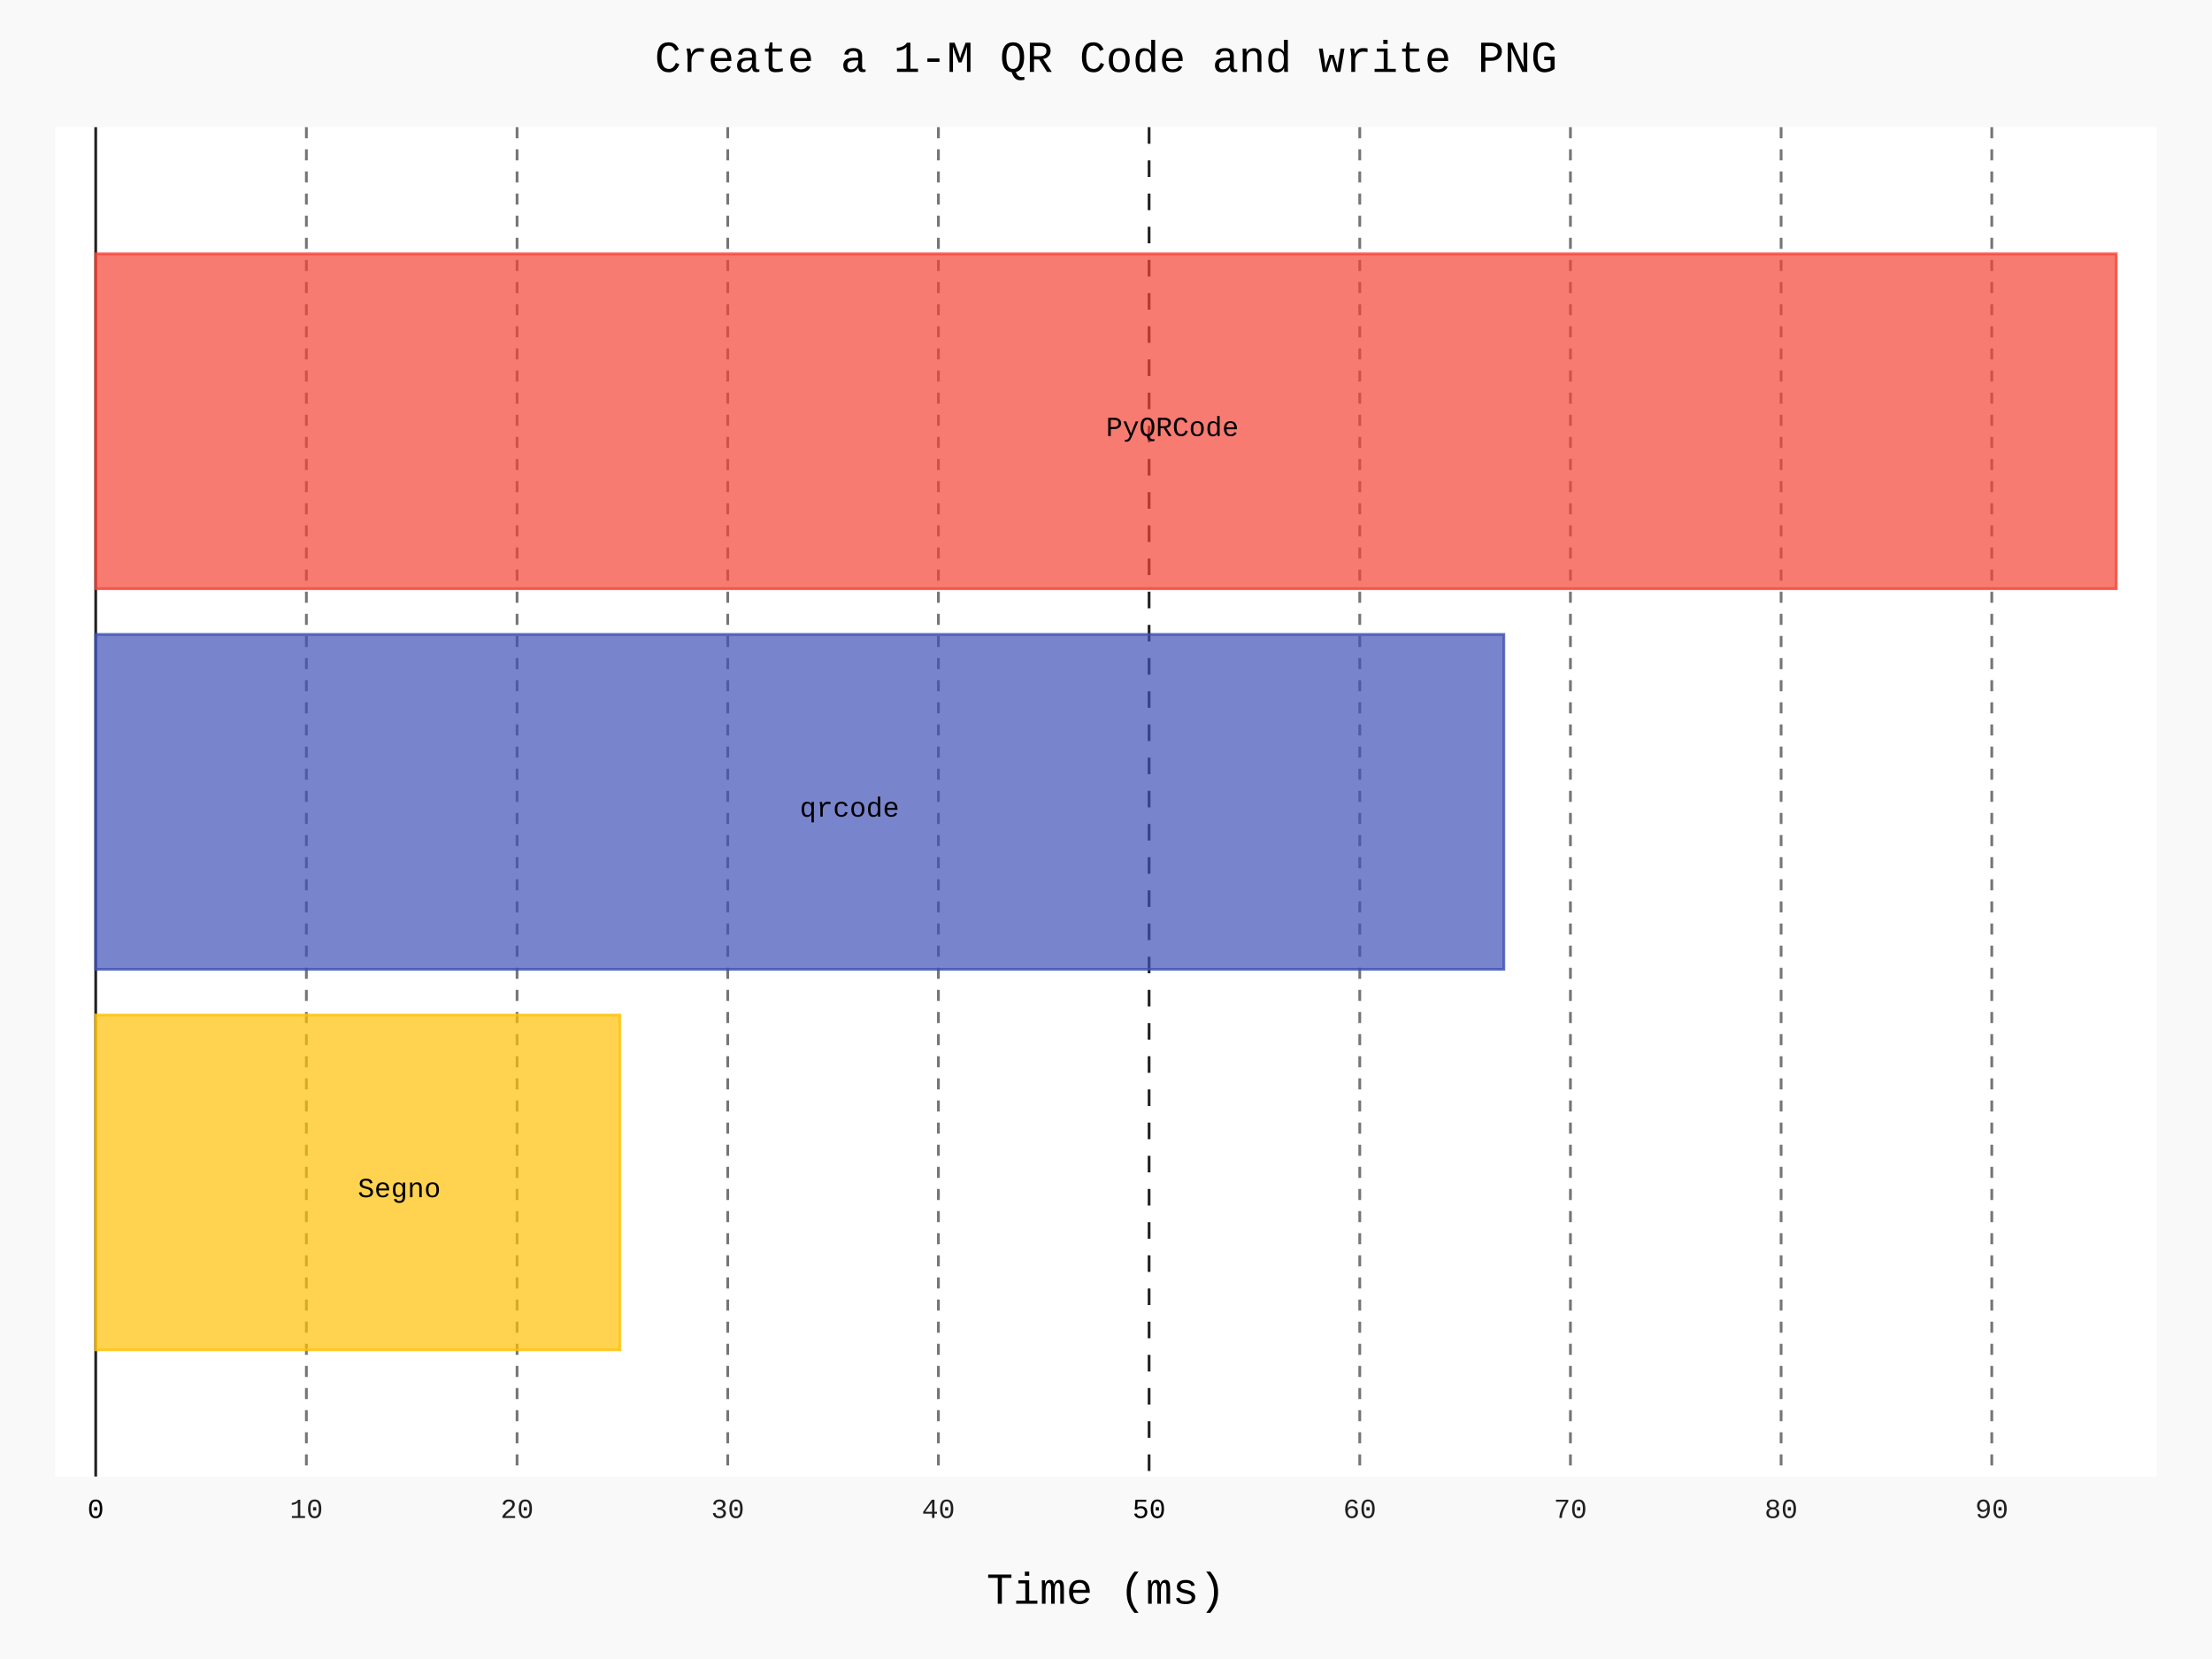
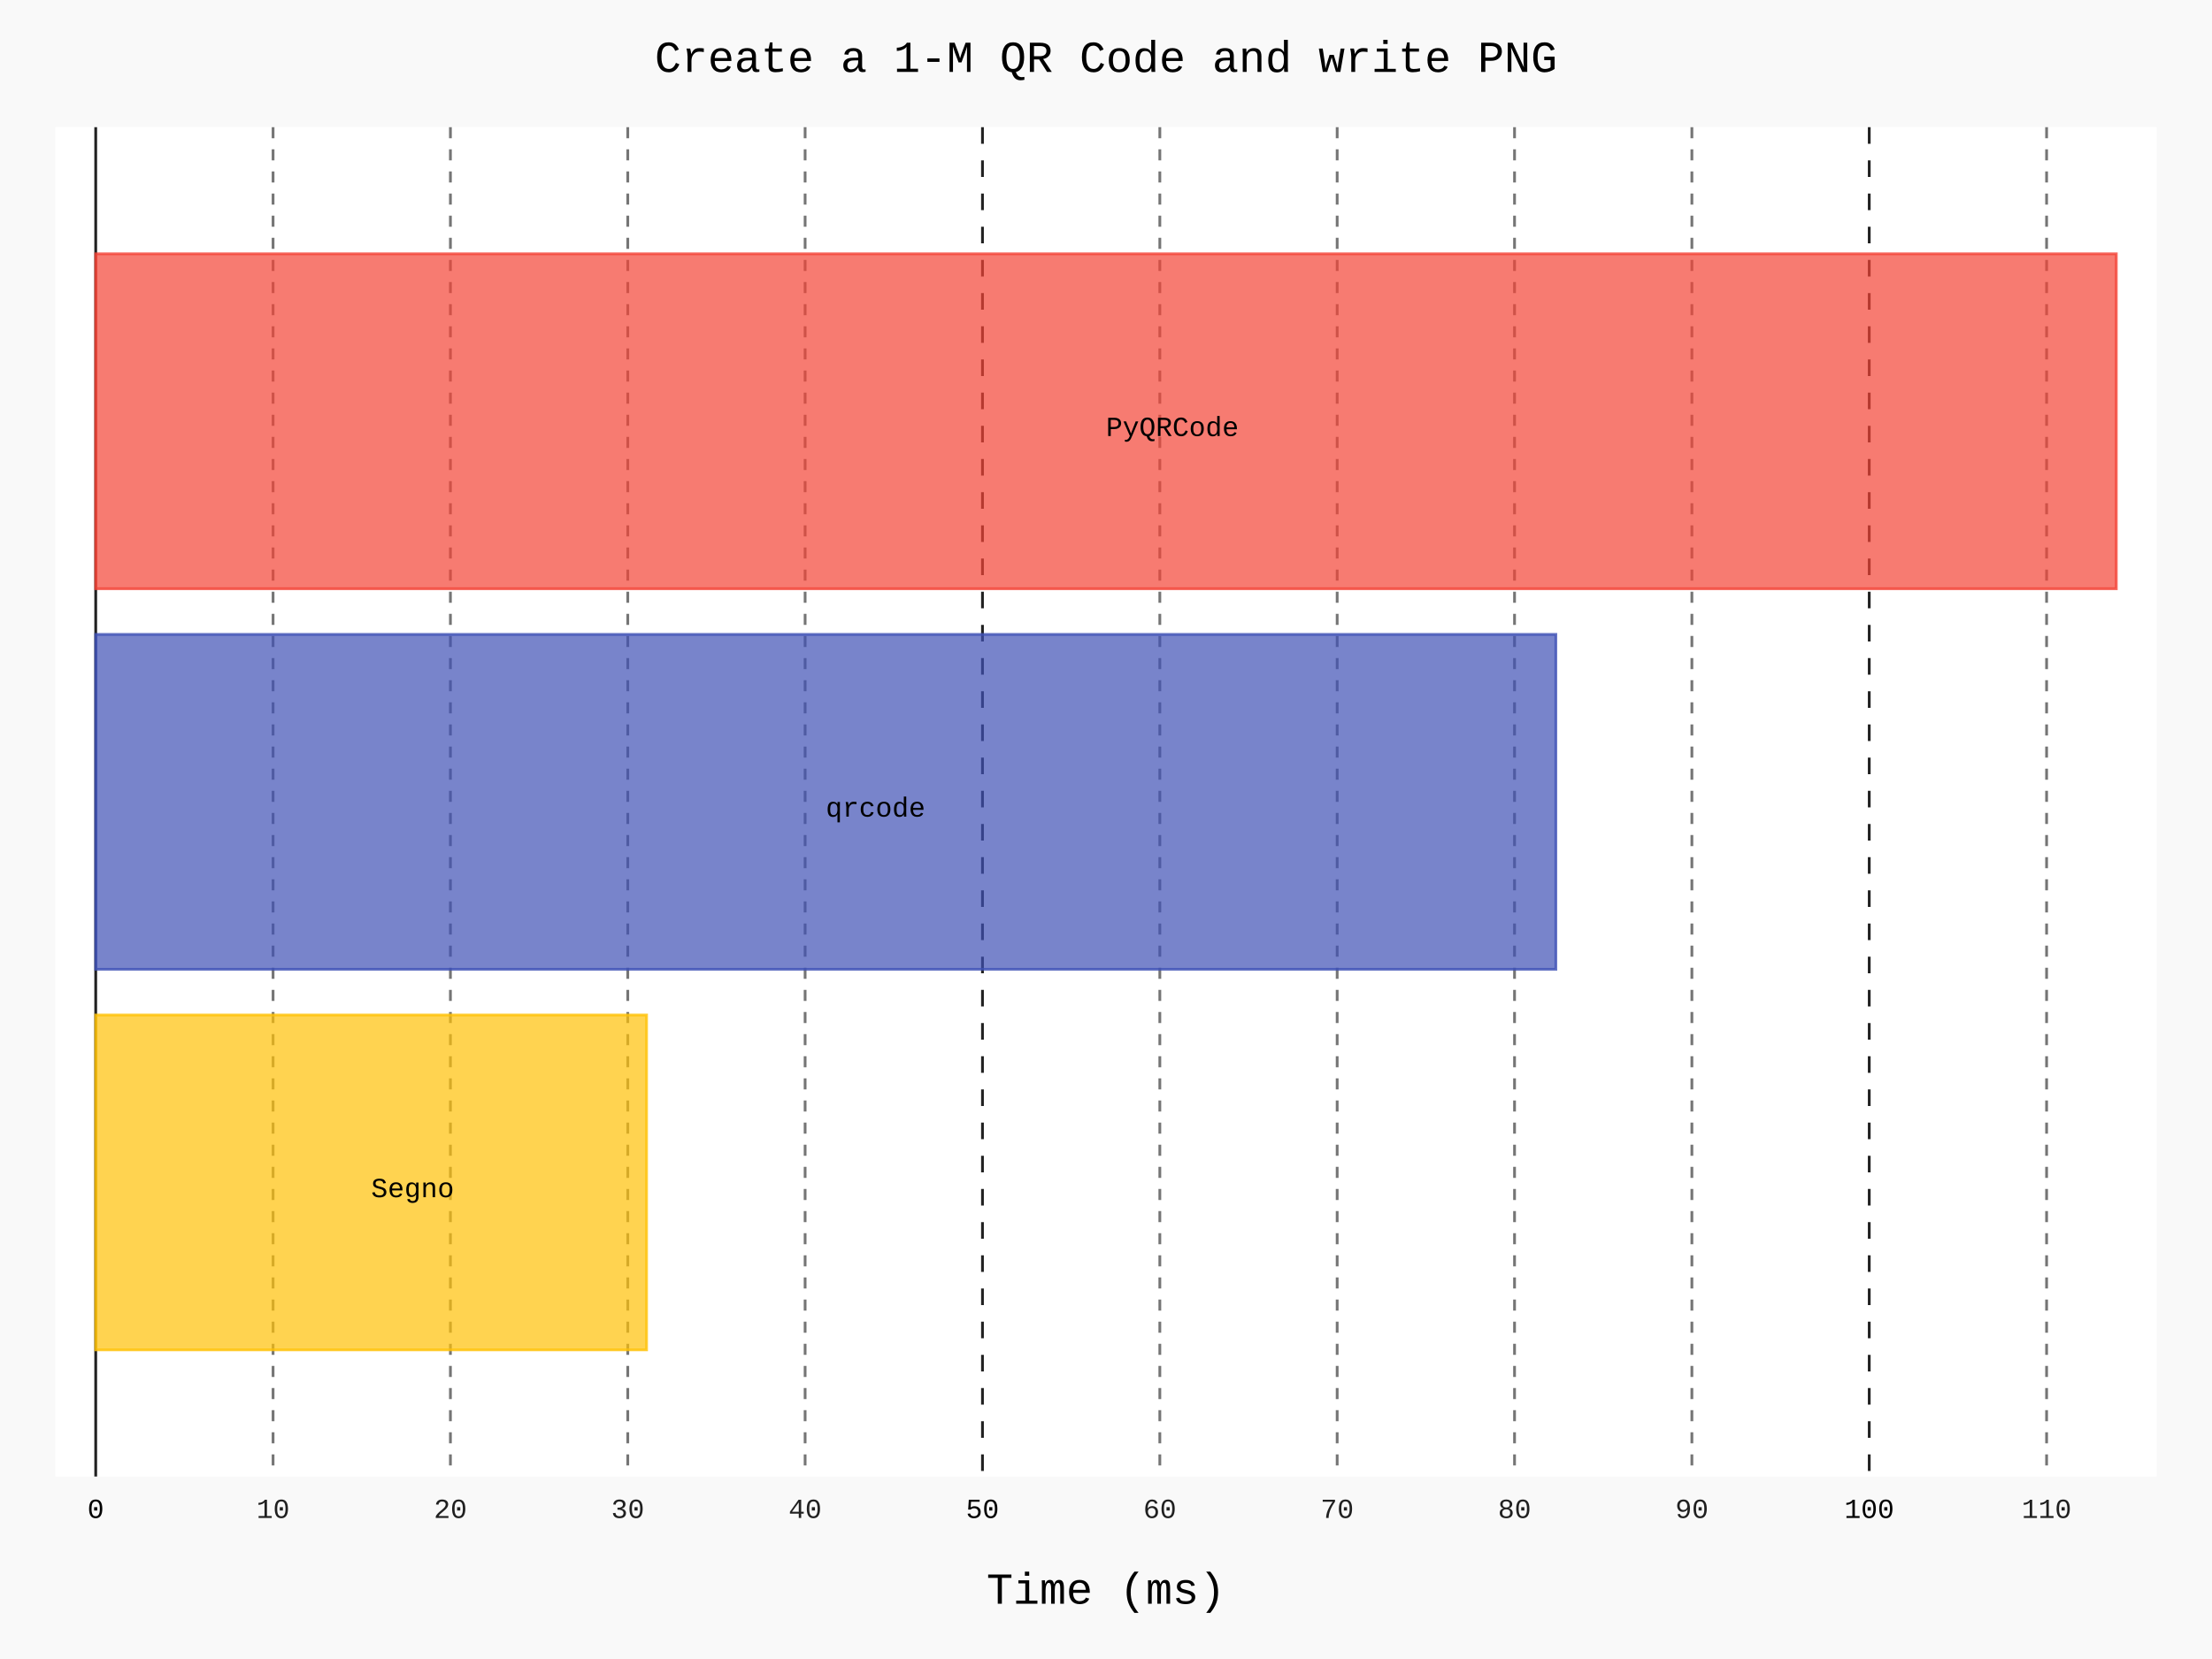
- <svg xmlns="http://www.w3.org/2000/svg" id="chart-46166a6d-e727-43da-b01f-763078974693" class="pygal-chart" viewBox="0 0 800 600">
+ <svg xmlns="http://www.w3.org/2000/svg" id="chart-25b5428a-49b3-4bba-a534-d8ffad31a8a3" class="pygal-chart" viewBox="0 0 800 600">
  <defs>
-     <style type="text/css">#chart-46166a6d-e727-43da-b01f-763078974693{-webkit-user-select:none;-webkit-font-smoothing:antialiased;font-family:Consolas,"Liberation Mono",Menlo,Courier,monospace}#chart-46166a6d-e727-43da-b01f-763078974693 .title{font-family:Consolas,"Liberation Mono",Menlo,Courier,monospace;font-size:16px}#chart-46166a6d-e727-43da-b01f-763078974693 .legends .legend text{font-family:Consolas,"Liberation Mono",Menlo,Courier,monospace;font-size:14px}#chart-46166a6d-e727-43da-b01f-763078974693 .axis text{font-family:Consolas,"Liberation Mono",Menlo,Courier,monospace;font-size:10px}#chart-46166a6d-e727-43da-b01f-763078974693 .axis text.major{font-family:Consolas,"Liberation Mono",Menlo,Courier,monospace;font-size:10px}#chart-46166a6d-e727-43da-b01f-763078974693 .text-overlay text.value{font-family:Consolas,"Liberation Mono",Menlo,Courier,monospace;font-size:16px}#chart-46166a6d-e727-43da-b01f-763078974693 .text-overlay text.label{font-family:Consolas,"Liberation Mono",Menlo,Courier,monospace;font-size:10px}#chart-46166a6d-e727-43da-b01f-763078974693 .tooltip{font-family:Consolas,"Liberation Mono",Menlo,Courier,monospace;font-size:14px}#chart-46166a6d-e727-43da-b01f-763078974693 text.no_data{font-family:Consolas,"Liberation Mono",Menlo,Courier,monospace;font-size:64px}
- #chart-46166a6d-e727-43da-b01f-763078974693{background-color:rgba(249,249,249,1)}#chart-46166a6d-e727-43da-b01f-763078974693 path,#chart-46166a6d-e727-43da-b01f-763078974693 line,#chart-46166a6d-e727-43da-b01f-763078974693 rect,#chart-46166a6d-e727-43da-b01f-763078974693 circle{-webkit-transition:150ms;-moz-transition:150ms;transition:150ms}#chart-46166a6d-e727-43da-b01f-763078974693 .graph &gt; .background{fill:rgba(249,249,249,1)}#chart-46166a6d-e727-43da-b01f-763078974693 .plot &gt; .background{fill:rgba(255,255,255,1)}#chart-46166a6d-e727-43da-b01f-763078974693 .graph{fill:rgba(0,0,0,.87)}#chart-46166a6d-e727-43da-b01f-763078974693 text.no_data{fill:rgba(0,0,0,1)}#chart-46166a6d-e727-43da-b01f-763078974693 .title{fill:rgba(0,0,0,1)}#chart-46166a6d-e727-43da-b01f-763078974693 .legends .legend text{fill:rgba(0,0,0,.87)}#chart-46166a6d-e727-43da-b01f-763078974693 .legends .legend:hover text{fill:rgba(0,0,0,1)}#chart-46166a6d-e727-43da-b01f-763078974693 .axis .line{stroke:rgba(0,0,0,1)}#chart-46166a6d-e727-43da-b01f-763078974693 .axis .guide.line{stroke:rgba(0,0,0,.54)}#chart-46166a6d-e727-43da-b01f-763078974693 .axis .major.line{stroke:rgba(0,0,0,.87)}#chart-46166a6d-e727-43da-b01f-763078974693 .axis text.major{fill:rgba(0,0,0,1)}#chart-46166a6d-e727-43da-b01f-763078974693 .axis.y .guides:hover .guide.line,#chart-46166a6d-e727-43da-b01f-763078974693 .line-graph .axis.x .guides:hover .guide.line,#chart-46166a6d-e727-43da-b01f-763078974693 .stackedline-graph .axis.x .guides:hover .guide.line,#chart-46166a6d-e727-43da-b01f-763078974693 .xy-graph .axis.x .guides:hover .guide.line{stroke:rgba(0,0,0,1)}#chart-46166a6d-e727-43da-b01f-763078974693 .axis .guides:hover text{fill:rgba(0,0,0,1)}#chart-46166a6d-e727-43da-b01f-763078974693 .reactive{fill-opacity:.7;stroke-opacity:.8}#chart-46166a6d-e727-43da-b01f-763078974693 .ci{stroke:rgba(0,0,0,.87)}#chart-46166a6d-e727-43da-b01f-763078974693 .reactive.active,#chart-46166a6d-e727-43da-b01f-763078974693 .active .reactive{fill-opacity:.8;stroke-opacity:.9;stroke-width:4}#chart-46166a6d-e727-43da-b01f-763078974693 .ci .reactive.active{stroke-width:1.5}#chart-46166a6d-e727-43da-b01f-763078974693 .series text{fill:rgba(0,0,0,1)}#chart-46166a6d-e727-43da-b01f-763078974693 .tooltip rect{fill:rgba(255,255,255,1);stroke:rgba(0,0,0,1);-webkit-transition:opacity 150ms;-moz-transition:opacity 150ms;transition:opacity 150ms}#chart-46166a6d-e727-43da-b01f-763078974693 .tooltip .label{fill:rgba(0,0,0,.87)}#chart-46166a6d-e727-43da-b01f-763078974693 .tooltip .label{fill:rgba(0,0,0,.87)}#chart-46166a6d-e727-43da-b01f-763078974693 .tooltip .legend{font-size:.8em;fill:rgba(0,0,0,.54)}#chart-46166a6d-e727-43da-b01f-763078974693 .tooltip .x_label{font-size:.6em;fill:rgba(0,0,0,1)}#chart-46166a6d-e727-43da-b01f-763078974693 .tooltip .xlink{font-size:.5em;text-decoration:underline}#chart-46166a6d-e727-43da-b01f-763078974693 .tooltip .value{font-size:1.5em}#chart-46166a6d-e727-43da-b01f-763078974693 .bound{font-size:.5em}#chart-46166a6d-e727-43da-b01f-763078974693 .max-value{font-size:.75em;fill:rgba(0,0,0,.54)}#chart-46166a6d-e727-43da-b01f-763078974693 .map-element{fill:rgba(255,255,255,1);stroke:rgba(0,0,0,.54) !important}#chart-46166a6d-e727-43da-b01f-763078974693 .map-element .reactive{fill-opacity:inherit;stroke-opacity:inherit}#chart-46166a6d-e727-43da-b01f-763078974693 .color-0,#chart-46166a6d-e727-43da-b01f-763078974693 .color-0 a:visited{stroke:#F44336;fill:#F44336}#chart-46166a6d-e727-43da-b01f-763078974693 .color-1,#chart-46166a6d-e727-43da-b01f-763078974693 .color-1 a:visited{stroke:#3F51B5;fill:#3F51B5}#chart-46166a6d-e727-43da-b01f-763078974693 .color-2,#chart-46166a6d-e727-43da-b01f-763078974693 .color-2 a:visited{stroke:#009688;fill:#009688}#chart-46166a6d-e727-43da-b01f-763078974693 .text-overlay .color-0 text{fill:black}#chart-46166a6d-e727-43da-b01f-763078974693 .text-overlay .color-1 text{fill:black}#chart-46166a6d-e727-43da-b01f-763078974693 .text-overlay .color-2 text{fill:black}
- #chart-46166a6d-e727-43da-b01f-763078974693 text.no_data{text-anchor:middle}#chart-46166a6d-e727-43da-b01f-763078974693 .guide.line{fill:none}#chart-46166a6d-e727-43da-b01f-763078974693 .centered{text-anchor:middle}#chart-46166a6d-e727-43da-b01f-763078974693 .title{text-anchor:middle}#chart-46166a6d-e727-43da-b01f-763078974693 .legends .legend text{fill-opacity:1}#chart-46166a6d-e727-43da-b01f-763078974693 .axis.x text{text-anchor:middle}#chart-46166a6d-e727-43da-b01f-763078974693 .axis.x:not(.web) text[transform]{text-anchor:start}#chart-46166a6d-e727-43da-b01f-763078974693 .axis.x:not(.web) text[transform].backwards{text-anchor:end}#chart-46166a6d-e727-43da-b01f-763078974693 .axis.y text{text-anchor:end}#chart-46166a6d-e727-43da-b01f-763078974693 .axis.y text[transform].backwards{text-anchor:start}#chart-46166a6d-e727-43da-b01f-763078974693 .axis.y2 text{text-anchor:start}#chart-46166a6d-e727-43da-b01f-763078974693 .axis.y2 text[transform].backwards{text-anchor:end}#chart-46166a6d-e727-43da-b01f-763078974693 .axis .guide.line{stroke-dasharray:4,4}#chart-46166a6d-e727-43da-b01f-763078974693 .axis .major.guide.line{stroke-dasharray:6,6}#chart-46166a6d-e727-43da-b01f-763078974693 .horizontal .axis.y .guide.line,#chart-46166a6d-e727-43da-b01f-763078974693 .horizontal .axis.y2 .guide.line,#chart-46166a6d-e727-43da-b01f-763078974693 .vertical .axis.x .guide.line{opacity:0}#chart-46166a6d-e727-43da-b01f-763078974693 .horizontal .axis.always_show .guide.line,#chart-46166a6d-e727-43da-b01f-763078974693 .vertical .axis.always_show .guide.line{opacity:1 !important}#chart-46166a6d-e727-43da-b01f-763078974693 .axis.y .guides:hover .guide.line,#chart-46166a6d-e727-43da-b01f-763078974693 .axis.y2 .guides:hover .guide.line,#chart-46166a6d-e727-43da-b01f-763078974693 .axis.x .guides:hover .guide.line{opacity:1}#chart-46166a6d-e727-43da-b01f-763078974693 .axis .guides:hover text{opacity:1}#chart-46166a6d-e727-43da-b01f-763078974693 .nofill{fill:none}#chart-46166a6d-e727-43da-b01f-763078974693 .subtle-fill{fill-opacity:.2}#chart-46166a6d-e727-43da-b01f-763078974693 .dot{stroke-width:1px;fill-opacity:1}#chart-46166a6d-e727-43da-b01f-763078974693 .dot.active{stroke-width:5px}#chart-46166a6d-e727-43da-b01f-763078974693 .dot.negative{fill:transparent}#chart-46166a6d-e727-43da-b01f-763078974693 text,#chart-46166a6d-e727-43da-b01f-763078974693 tspan{stroke:none !important}#chart-46166a6d-e727-43da-b01f-763078974693 .series text.active{opacity:1}#chart-46166a6d-e727-43da-b01f-763078974693 .tooltip rect{fill-opacity:.95;stroke-width:.5}#chart-46166a6d-e727-43da-b01f-763078974693 .tooltip text{fill-opacity:1}#chart-46166a6d-e727-43da-b01f-763078974693 .showable{visibility:hidden}#chart-46166a6d-e727-43da-b01f-763078974693 .showable.shown{visibility:visible}#chart-46166a6d-e727-43da-b01f-763078974693 .gauge-background{fill:rgba(229,229,229,1);stroke:none}#chart-46166a6d-e727-43da-b01f-763078974693 .bg-lines{stroke:rgba(249,249,249,1);stroke-width:2px}</style>
+     <style type="text/css">#chart-25b5428a-49b3-4bba-a534-d8ffad31a8a3{-webkit-user-select:none;-webkit-font-smoothing:antialiased;font-family:Consolas,"Liberation Mono",Menlo,Courier,monospace}#chart-25b5428a-49b3-4bba-a534-d8ffad31a8a3 .title{font-family:Consolas,"Liberation Mono",Menlo,Courier,monospace;font-size:16px}#chart-25b5428a-49b3-4bba-a534-d8ffad31a8a3 .legends .legend text{font-family:Consolas,"Liberation Mono",Menlo,Courier,monospace;font-size:14px}#chart-25b5428a-49b3-4bba-a534-d8ffad31a8a3 .axis text{font-family:Consolas,"Liberation Mono",Menlo,Courier,monospace;font-size:10px}#chart-25b5428a-49b3-4bba-a534-d8ffad31a8a3 .axis text.major{font-family:Consolas,"Liberation Mono",Menlo,Courier,monospace;font-size:10px}#chart-25b5428a-49b3-4bba-a534-d8ffad31a8a3 .text-overlay text.value{font-family:Consolas,"Liberation Mono",Menlo,Courier,monospace;font-size:16px}#chart-25b5428a-49b3-4bba-a534-d8ffad31a8a3 .text-overlay text.label{font-family:Consolas,"Liberation Mono",Menlo,Courier,monospace;font-size:10px}#chart-25b5428a-49b3-4bba-a534-d8ffad31a8a3 .tooltip{font-family:Consolas,"Liberation Mono",Menlo,Courier,monospace;font-size:14px}#chart-25b5428a-49b3-4bba-a534-d8ffad31a8a3 text.no_data{font-family:Consolas,"Liberation Mono",Menlo,Courier,monospace;font-size:64px}
+ #chart-25b5428a-49b3-4bba-a534-d8ffad31a8a3{background-color:rgba(249,249,249,1)}#chart-25b5428a-49b3-4bba-a534-d8ffad31a8a3 path,#chart-25b5428a-49b3-4bba-a534-d8ffad31a8a3 line,#chart-25b5428a-49b3-4bba-a534-d8ffad31a8a3 rect,#chart-25b5428a-49b3-4bba-a534-d8ffad31a8a3 circle{-webkit-transition:150ms;-moz-transition:150ms;transition:150ms}#chart-25b5428a-49b3-4bba-a534-d8ffad31a8a3 .graph &gt; .background{fill:rgba(249,249,249,1)}#chart-25b5428a-49b3-4bba-a534-d8ffad31a8a3 .plot &gt; .background{fill:rgba(255,255,255,1)}#chart-25b5428a-49b3-4bba-a534-d8ffad31a8a3 .graph{fill:rgba(0,0,0,.87)}#chart-25b5428a-49b3-4bba-a534-d8ffad31a8a3 text.no_data{fill:rgba(0,0,0,1)}#chart-25b5428a-49b3-4bba-a534-d8ffad31a8a3 .title{fill:rgba(0,0,0,1)}#chart-25b5428a-49b3-4bba-a534-d8ffad31a8a3 .legends .legend text{fill:rgba(0,0,0,.87)}#chart-25b5428a-49b3-4bba-a534-d8ffad31a8a3 .legends .legend:hover text{fill:rgba(0,0,0,1)}#chart-25b5428a-49b3-4bba-a534-d8ffad31a8a3 .axis .line{stroke:rgba(0,0,0,1)}#chart-25b5428a-49b3-4bba-a534-d8ffad31a8a3 .axis .guide.line{stroke:rgba(0,0,0,.54)}#chart-25b5428a-49b3-4bba-a534-d8ffad31a8a3 .axis .major.line{stroke:rgba(0,0,0,.87)}#chart-25b5428a-49b3-4bba-a534-d8ffad31a8a3 .axis text.major{fill:rgba(0,0,0,1)}#chart-25b5428a-49b3-4bba-a534-d8ffad31a8a3 .axis.y .guides:hover .guide.line,#chart-25b5428a-49b3-4bba-a534-d8ffad31a8a3 .line-graph .axis.x .guides:hover .guide.line,#chart-25b5428a-49b3-4bba-a534-d8ffad31a8a3 .stackedline-graph .axis.x .guides:hover .guide.line,#chart-25b5428a-49b3-4bba-a534-d8ffad31a8a3 .xy-graph .axis.x .guides:hover .guide.line{stroke:rgba(0,0,0,1)}#chart-25b5428a-49b3-4bba-a534-d8ffad31a8a3 .axis .guides:hover text{fill:rgba(0,0,0,1)}#chart-25b5428a-49b3-4bba-a534-d8ffad31a8a3 .reactive{fill-opacity:.7;stroke-opacity:.8}#chart-25b5428a-49b3-4bba-a534-d8ffad31a8a3 .ci{stroke:rgba(0,0,0,.87)}#chart-25b5428a-49b3-4bba-a534-d8ffad31a8a3 .reactive.active,#chart-25b5428a-49b3-4bba-a534-d8ffad31a8a3 .active .reactive{fill-opacity:.8;stroke-opacity:.9;stroke-width:4}#chart-25b5428a-49b3-4bba-a534-d8ffad31a8a3 .ci .reactive.active{stroke-width:1.5}#chart-25b5428a-49b3-4bba-a534-d8ffad31a8a3 .series text{fill:rgba(0,0,0,1)}#chart-25b5428a-49b3-4bba-a534-d8ffad31a8a3 .tooltip rect{fill:rgba(255,255,255,1);stroke:rgba(0,0,0,1);-webkit-transition:opacity 150ms;-moz-transition:opacity 150ms;transition:opacity 150ms}#chart-25b5428a-49b3-4bba-a534-d8ffad31a8a3 .tooltip .label{fill:rgba(0,0,0,.87)}#chart-25b5428a-49b3-4bba-a534-d8ffad31a8a3 .tooltip .label{fill:rgba(0,0,0,.87)}#chart-25b5428a-49b3-4bba-a534-d8ffad31a8a3 .tooltip .legend{font-size:.8em;fill:rgba(0,0,0,.54)}#chart-25b5428a-49b3-4bba-a534-d8ffad31a8a3 .tooltip .x_label{font-size:.6em;fill:rgba(0,0,0,1)}#chart-25b5428a-49b3-4bba-a534-d8ffad31a8a3 .tooltip .xlink{font-size:.5em;text-decoration:underline}#chart-25b5428a-49b3-4bba-a534-d8ffad31a8a3 .tooltip .value{font-size:1.5em}#chart-25b5428a-49b3-4bba-a534-d8ffad31a8a3 .bound{font-size:.5em}#chart-25b5428a-49b3-4bba-a534-d8ffad31a8a3 .max-value{font-size:.75em;fill:rgba(0,0,0,.54)}#chart-25b5428a-49b3-4bba-a534-d8ffad31a8a3 .map-element{fill:rgba(255,255,255,1);stroke:rgba(0,0,0,.54) !important}#chart-25b5428a-49b3-4bba-a534-d8ffad31a8a3 .map-element .reactive{fill-opacity:inherit;stroke-opacity:inherit}#chart-25b5428a-49b3-4bba-a534-d8ffad31a8a3 .color-0,#chart-25b5428a-49b3-4bba-a534-d8ffad31a8a3 .color-0 a:visited{stroke:#F44336;fill:#F44336}#chart-25b5428a-49b3-4bba-a534-d8ffad31a8a3 .color-1,#chart-25b5428a-49b3-4bba-a534-d8ffad31a8a3 .color-1 a:visited{stroke:#3F51B5;fill:#3F51B5}#chart-25b5428a-49b3-4bba-a534-d8ffad31a8a3 .color-2,#chart-25b5428a-49b3-4bba-a534-d8ffad31a8a3 .color-2 a:visited{stroke:#009688;fill:#009688}#chart-25b5428a-49b3-4bba-a534-d8ffad31a8a3 .text-overlay .color-0 text{fill:black}#chart-25b5428a-49b3-4bba-a534-d8ffad31a8a3 .text-overlay .color-1 text{fill:black}#chart-25b5428a-49b3-4bba-a534-d8ffad31a8a3 .text-overlay .color-2 text{fill:black}
+ #chart-25b5428a-49b3-4bba-a534-d8ffad31a8a3 text.no_data{text-anchor:middle}#chart-25b5428a-49b3-4bba-a534-d8ffad31a8a3 .guide.line{fill:none}#chart-25b5428a-49b3-4bba-a534-d8ffad31a8a3 .centered{text-anchor:middle}#chart-25b5428a-49b3-4bba-a534-d8ffad31a8a3 .title{text-anchor:middle}#chart-25b5428a-49b3-4bba-a534-d8ffad31a8a3 .legends .legend text{fill-opacity:1}#chart-25b5428a-49b3-4bba-a534-d8ffad31a8a3 .axis.x text{text-anchor:middle}#chart-25b5428a-49b3-4bba-a534-d8ffad31a8a3 .axis.x:not(.web) text[transform]{text-anchor:start}#chart-25b5428a-49b3-4bba-a534-d8ffad31a8a3 .axis.x:not(.web) text[transform].backwards{text-anchor:end}#chart-25b5428a-49b3-4bba-a534-d8ffad31a8a3 .axis.y text{text-anchor:end}#chart-25b5428a-49b3-4bba-a534-d8ffad31a8a3 .axis.y text[transform].backwards{text-anchor:start}#chart-25b5428a-49b3-4bba-a534-d8ffad31a8a3 .axis.y2 text{text-anchor:start}#chart-25b5428a-49b3-4bba-a534-d8ffad31a8a3 .axis.y2 text[transform].backwards{text-anchor:end}#chart-25b5428a-49b3-4bba-a534-d8ffad31a8a3 .axis .guide.line{stroke-dasharray:4,4}#chart-25b5428a-49b3-4bba-a534-d8ffad31a8a3 .axis .major.guide.line{stroke-dasharray:6,6}#chart-25b5428a-49b3-4bba-a534-d8ffad31a8a3 .horizontal .axis.y .guide.line,#chart-25b5428a-49b3-4bba-a534-d8ffad31a8a3 .horizontal .axis.y2 .guide.line,#chart-25b5428a-49b3-4bba-a534-d8ffad31a8a3 .vertical .axis.x .guide.line{opacity:0}#chart-25b5428a-49b3-4bba-a534-d8ffad31a8a3 .horizontal .axis.always_show .guide.line,#chart-25b5428a-49b3-4bba-a534-d8ffad31a8a3 .vertical .axis.always_show .guide.line{opacity:1 !important}#chart-25b5428a-49b3-4bba-a534-d8ffad31a8a3 .axis.y .guides:hover .guide.line,#chart-25b5428a-49b3-4bba-a534-d8ffad31a8a3 .axis.y2 .guides:hover .guide.line,#chart-25b5428a-49b3-4bba-a534-d8ffad31a8a3 .axis.x .guides:hover .guide.line{opacity:1}#chart-25b5428a-49b3-4bba-a534-d8ffad31a8a3 .axis .guides:hover text{opacity:1}#chart-25b5428a-49b3-4bba-a534-d8ffad31a8a3 .nofill{fill:none}#chart-25b5428a-49b3-4bba-a534-d8ffad31a8a3 .subtle-fill{fill-opacity:.2}#chart-25b5428a-49b3-4bba-a534-d8ffad31a8a3 .dot{stroke-width:1px;fill-opacity:1}#chart-25b5428a-49b3-4bba-a534-d8ffad31a8a3 .dot.active{stroke-width:5px}#chart-25b5428a-49b3-4bba-a534-d8ffad31a8a3 .dot.negative{fill:transparent}#chart-25b5428a-49b3-4bba-a534-d8ffad31a8a3 text,#chart-25b5428a-49b3-4bba-a534-d8ffad31a8a3 tspan{stroke:none !important}#chart-25b5428a-49b3-4bba-a534-d8ffad31a8a3 .series text.active{opacity:1}#chart-25b5428a-49b3-4bba-a534-d8ffad31a8a3 .tooltip rect{fill-opacity:.95;stroke-width:.5}#chart-25b5428a-49b3-4bba-a534-d8ffad31a8a3 .tooltip text{fill-opacity:1}#chart-25b5428a-49b3-4bba-a534-d8ffad31a8a3 .showable{visibility:hidden}#chart-25b5428a-49b3-4bba-a534-d8ffad31a8a3 .showable.shown{visibility:visible}#chart-25b5428a-49b3-4bba-a534-d8ffad31a8a3 .gauge-background{fill:rgba(229,229,229,1);stroke:none}#chart-25b5428a-49b3-4bba-a534-d8ffad31a8a3 .bg-lines{stroke:rgba(249,249,249,1);stroke-width:2px}</style>
  </defs>
  <g class="graph horizontalbar-graph horizontal">
    <rect class="background" height="600" width="800" x="0" y="0" />
    <g class="plot" transform="translate(20, 46)">
      <rect class="background" height="488" width="760" x="0" y="0" />
      <g class="axis x">
        <g class="guides">
          <path class="axis major line" d="M14.615 0 v488" />
          <text class="major" x="14.615" y="503.0">0</text>
        </g>
        <g class="guides">
-           <path class="guide line" d="M90.809 0 v488" />
-           <text class="" x="90.809" y="503.0">10</text>
+           <path class="guide line" d="M78.757 0 v488" />
+           <text class="" x="78.757" y="503.0">10</text>
        </g>
        <g class="guides">
-           <path class="guide line" d="M167.002 0 v488" />
-           <text class="" x="167.002" y="503.0">20</text>
+           <path class="guide line" d="M142.899 0 v488" />
+           <text class="" x="142.899" y="503.0">20</text>
        </g>
        <g class="guides">
-           <path class="guide line" d="M243.195 0 v488" />
-           <text class="" x="243.195" y="503.0">30</text>
+           <path class="guide line" d="M207.041 0 v488" />
+           <text class="" x="207.041" y="503.0">30</text>
        </g>
        <g class="guides">
-           <path class="guide line" d="M319.388 0 v488" />
-           <text class="" x="319.388" y="503.0">40</text>
+           <path class="guide line" d="M271.183 0 v488" />
+           <text class="" x="271.183" y="503.0">40</text>
        </g>
        <g class="guides">
-           <path class="major guide line" d="M395.582 0 v488" />
-           <text class="major" x="395.582" y="503.0">50</text>
+           <path class="major guide line" d="M335.325 0 v488" />
+           <text class="major" x="335.325" y="503.0">50</text>
        </g>
        <g class="guides">
-           <path class="guide line" d="M471.775 0 v488" />
-           <text class="" x="471.775" y="503.0">60</text>
+           <path class="guide line" d="M399.467 0 v488" />
+           <text class="" x="399.467" y="503.0">60</text>
        </g>
        <g class="guides">
-           <path class="guide line" d="M547.968 0 v488" />
-           <text class="" x="547.968" y="503.0">70</text>
+           <path class="guide line" d="M463.609 0 v488" />
+           <text class="" x="463.609" y="503.0">70</text>
        </g>
        <g class="guides">
-           <path class="guide line" d="M624.161 0 v488" />
-           <text class="" x="624.161" y="503.0">80</text>
+           <path class="guide line" d="M527.751 0 v488" />
+           <text class="" x="527.751" y="503.0">80</text>
        </g>
        <g class="guides">
-           <path class="guide line" d="M700.354 0 v488" />
-           <text class="" x="700.354" y="503.0">90</text>
+           <path class="guide line" d="M591.893 0 v488" />
+           <text class="" x="591.893" y="503.0">90</text>
+         </g>
+         <g class="guides">
+           <path class="major guide line" d="M656.035 0 v488" />
+           <text class="major" x="656.035" y="503.0">100</text>
+         </g>
+         <g class="guides">
+           <path class="guide line" d="M720.177 0 v488" />
+           <text class="" x="720.177" y="503.0">110</text>
        </g>
      </g>
      <g class="series serie-2 color-2">
        <g class="bars">
          <g class="bar" style="fill: #FFC107; stroke: #FFC107">
-             <rect class="rect reactive tooltip-trigger" height="121.124" rx="0" ry="0" width="189.569" x="14.615" y="321.079" />
+             <rect class="rect reactive tooltip-trigger" height="121.124" rx="0" ry="0" width="199.225" x="14.615" y="321.079" />
          </g>
        </g>
      </g>
      <g class="series serie-1 color-1">
        <g class="bars">
          <g class="bar" style="fill: #3F51B5; stroke: #3F51B5">
-             <rect class="rect reactive tooltip-trigger" height="121.124" rx="0" ry="0" width="509.276" x="14.615" y="183.438" />
+             <rect class="rect reactive tooltip-trigger" height="121.124" rx="0" ry="0" width="528.081" x="14.615" y="183.438" />
          </g>
        </g>
      </g>
      <g class="series serie-0 color-0">
        <g class="bars">
          <g class="bar" style="fill: #F44336; stroke: #F44336">
            <rect class="rect reactive tooltip-trigger" height="121.124" rx="0" ry="0" width="730.769" x="14.615" y="45.797" />
          </g>
        </g>
      </g>
    </g>
    <g class="titles">
      <text class="title plot_title" x="400.0" y="26">Create a 1-M QR Code and write PNG</text>
      <text class="title" x="400.0" y="580">Time (ms)</text>
    </g>
    <g class="plot overlay" transform="translate(20, 46)">
      <g class="series serie-2 color-2" />
      <g class="series serie-1 color-1" />
      <g class="series serie-0 color-0" />
    </g>
    <g class="plot text-overlay" transform="translate(20, 46)">
      <g class="series serie-2 color-2">
-         <text class="label" x="109.4" y="386.974">Segno</text>
+         <text class="label" x="114.228" y="386.974">Segno</text>
      </g>
      <g class="series serie-1 color-1">
-         <text class="label" x="269.253" y="249.333">qrcode</text>
+         <text class="label" x="278.656" y="249.333">qrcode</text>
      </g>
      <g class="series serie-0 color-0">
        <text class="label" x="380.0" y="111.692">PyQRCode</text>
      </g>
    </g>
    <g class="plot tooltip-overlay" transform="translate(20, 46)">
      <g class="tooltip" style="opacity: 0" transform="translate(0 0)">
        <rect class="tooltip-box" height="0" rx="0" ry="0" width="0" />
        <g class="text" />
      </g>
    </g>
  </g>
</svg>
